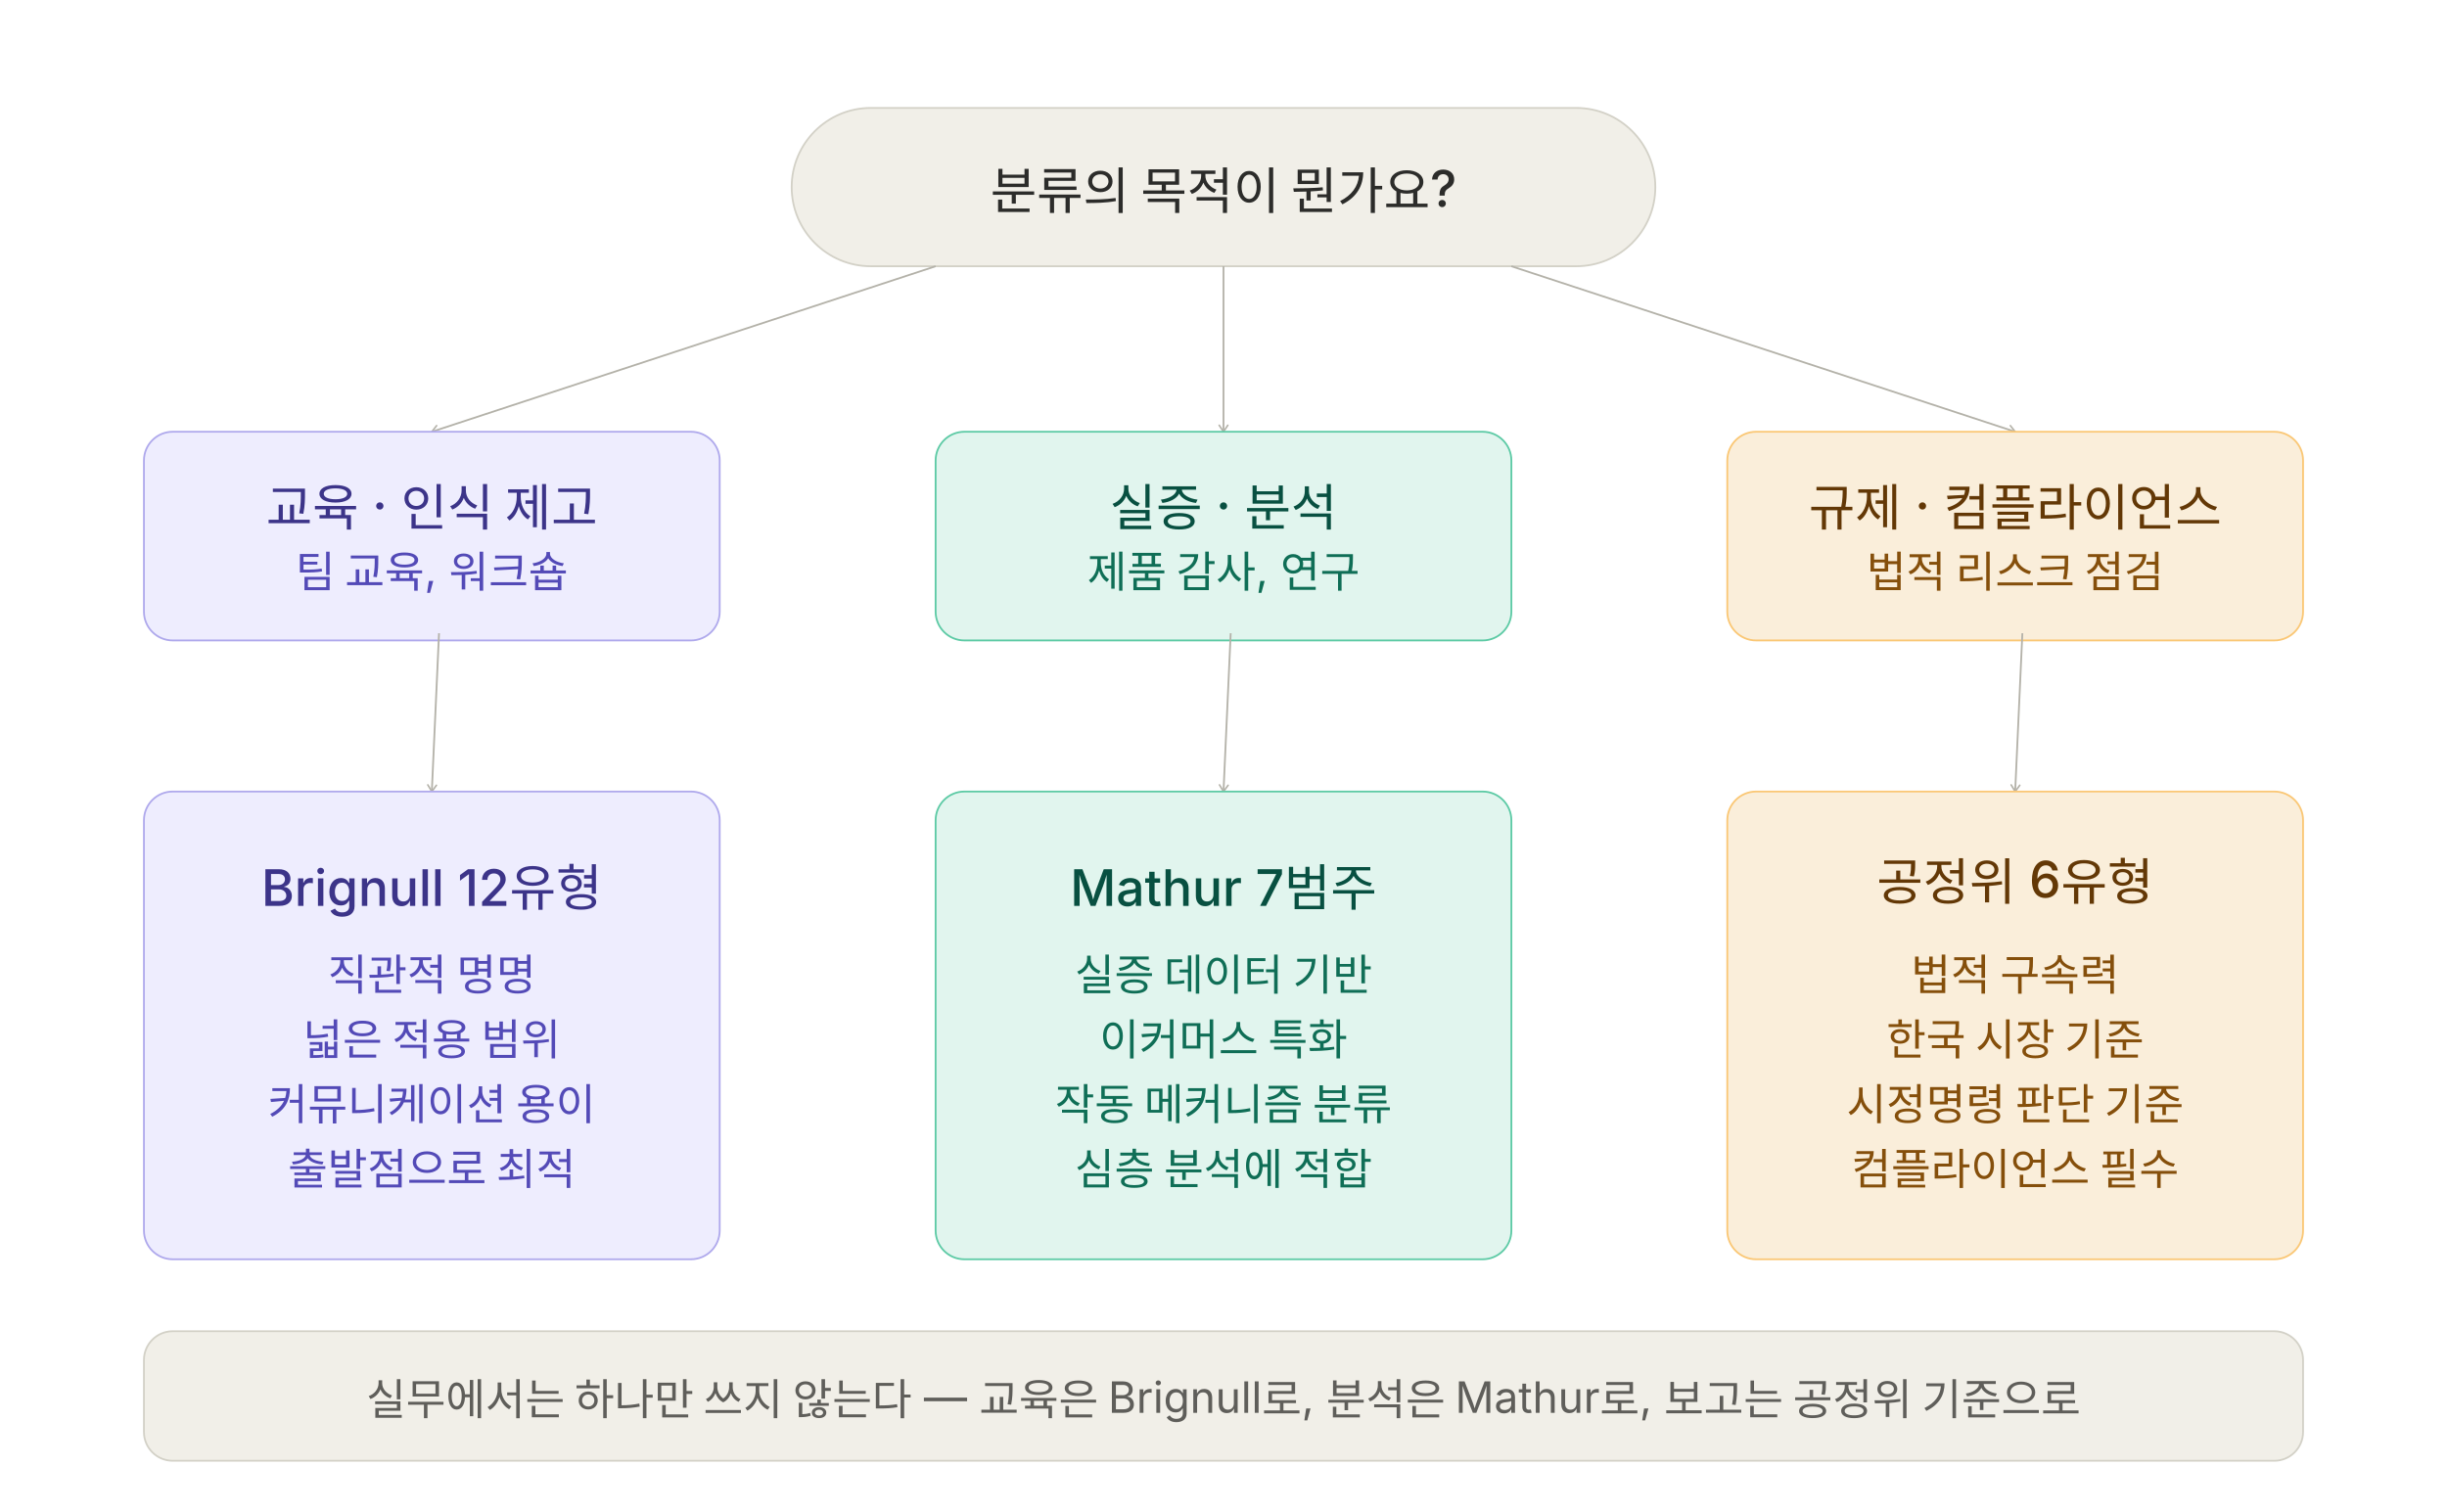
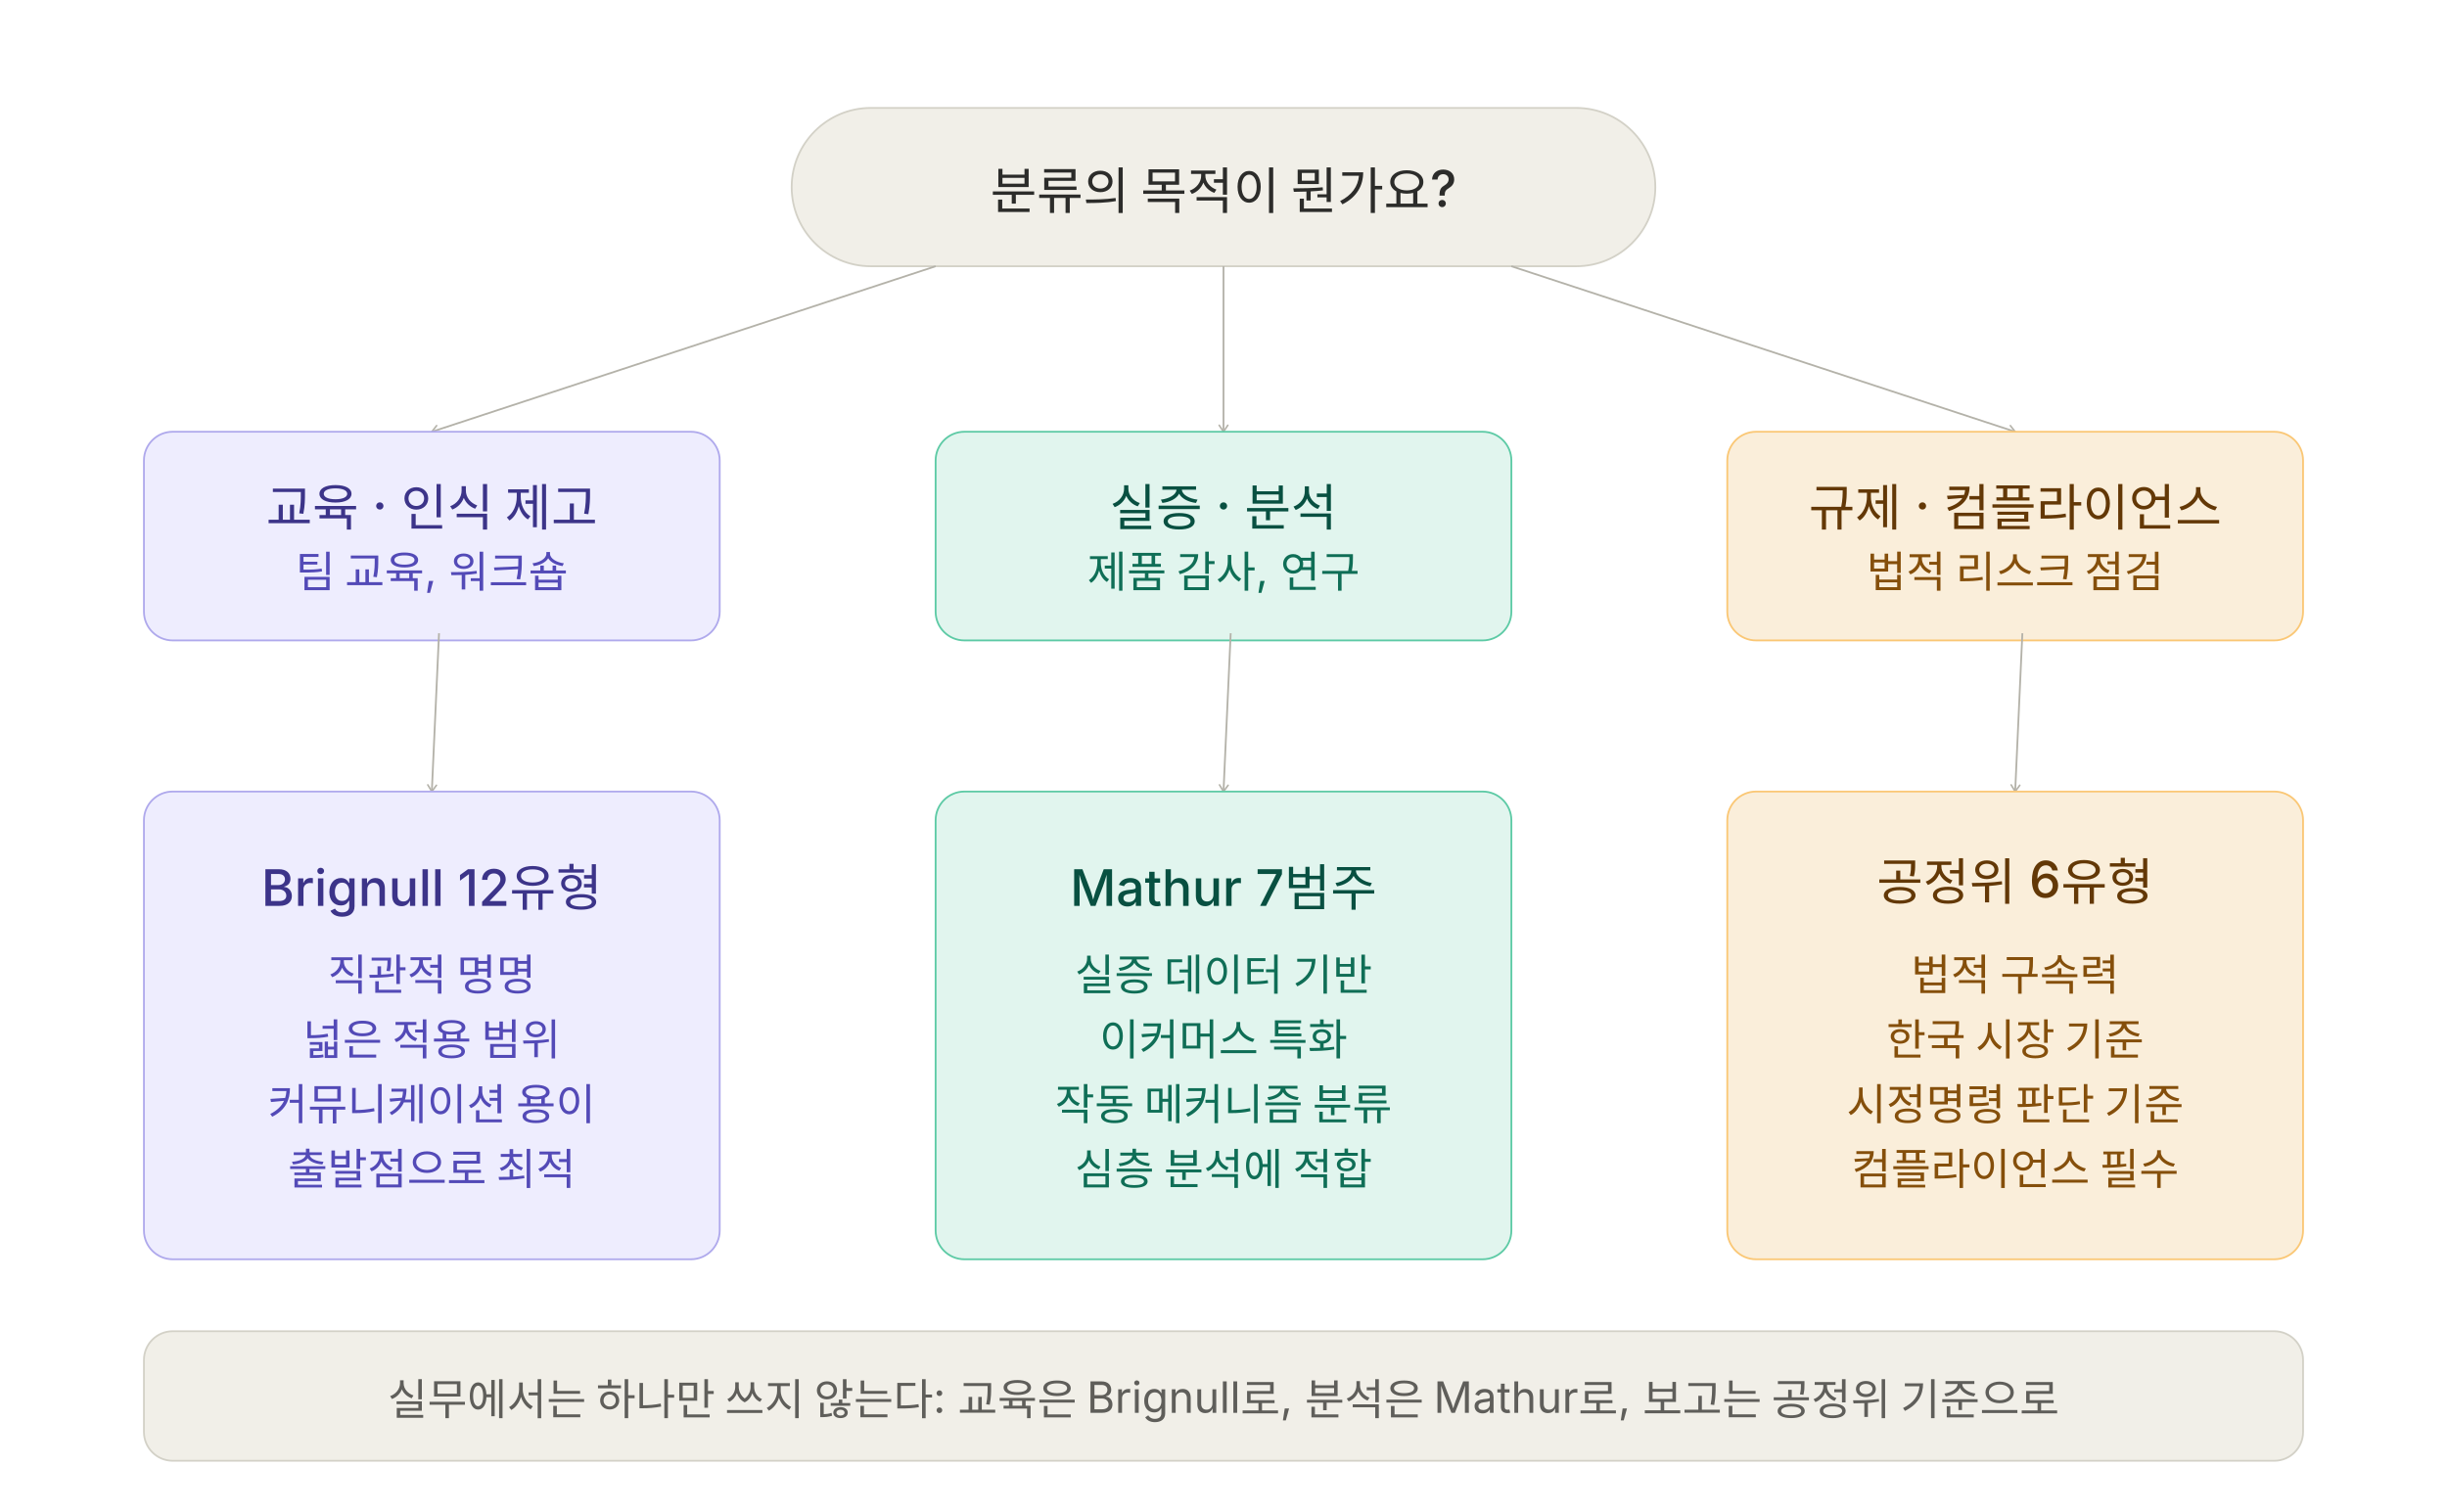
<svg xmlns="http://www.w3.org/2000/svg" width="100%" viewBox="0 0 680 420">
  <style>
    text {
      font-family: -apple-system, BlinkMacSystemFont, 'Segoe UI', sans-serif;
    }

    .th {
      font-size: 14px;
      font-weight: 500;
      fill: #2C2C2A;
    }

    .ts {
      font-size: 12px;
      font-weight: 400;
      fill: #5F5E5A;
    }

    .gray-bg {
      fill: #F1EFE8;
      stroke: #D3D1C7;
      stroke-width: 0.5;
    }

    .purple-bg {
      fill: #EEEDFE;
      stroke: #AFA9EC;
      stroke-width: 0.5;
    }

    .purple-th {
      fill: #3C3489;
    }

    .purple-ts {
      fill: #534AB7;
    }

    .teal-bg {
      fill: #E1F5EE;
      stroke: #5DCAA5;
      stroke-width: 0.5;
    }

    .teal-th {
      fill: #085041;
    }

    .teal-ts {
      fill: #0F6E56;
    }

    .amber-bg {
      fill: #FAEEDA;
      stroke: #FAC775;
      stroke-width: 0.5;
    }

    .amber-th {
      fill: #633806;
    }

    .amber-ts {
      fill: #854F0B;
    }

    .line {
      stroke: #B4B2A9;
      stroke-width: 0.5;
    }

    marker path {
      stroke: #B4B2A9;
    }

    @media (prefers-color-scheme: dark) {
      .th {
        fill: #D3D1C7;
      }

      .ts {
        fill: #B4B2A9;
      }

      .gray-bg {
        fill: #2C2C2A;
        stroke: #444441;
      }

      .purple-bg {
        fill: #26215C;
        stroke: #534AB7;
      }

      .purple-th {
        fill: #CECBF6;
      }

      .purple-ts {
        fill: #AFA9EC;
      }

      .teal-bg {
        fill: #04342C;
        stroke: #0F6E56;
      }

      .teal-th {
        fill: #9FE1CB;
      }

      .teal-ts {
        fill: #5DCAA5;
      }

      .amber-bg {
        fill: #412402;
        stroke: #854F0B;
      }

      .amber-th {
        fill: #FAC775;
      }

      .amber-ts {
        fill: #EF9F27;
      }

      .line {
        stroke: #5F5E5A;
      }

      marker path {
        stroke: #5F5E5A;
      }
    }
  </style>
  <defs>
    <marker id="arrow" viewBox="0 0 10 10" refX="8" refY="5" markerWidth="6" markerHeight="6" orient="auto-start-reverse">
      <path d="M2 1L8 5L2 9" fill="none" stroke-width="1.5" stroke-linecap="round" stroke-linejoin="round" />
    </marker>
  </defs>
  <rect class="gray-bg" x="220" y="30" width="240" height="44" rx="22" />
  <text class="th" x="340" y="52" text-anchor="middle" dominant-baseline="central">분류의 목적이 뭔가요?</text>
  <line x1="260" y1="74" x2="120" y2="120" class="line" marker-end="url(#arrow)" />
  <line x1="340" y1="74" x2="340" y2="120" class="line" marker-end="url(#arrow)" />
  <line x1="420" y1="74" x2="560" y2="120" class="line" marker-end="url(#arrow)" />
  <rect class="purple-bg" x="40" y="120" width="160" height="58" rx="8" />
  <text class="th purple-th" x="120" y="140" text-anchor="middle" dominant-baseline="central">교육 · 인식 제고</text>
  <text class="ts purple-ts" x="120" y="158" text-anchor="middle" dominant-baseline="central">팀 교육, 워크숍</text>
  <rect class="teal-bg" x="260" y="120" width="160" height="58" rx="8" />
  <text class="th teal-th" x="340" y="140" text-anchor="middle" dominant-baseline="central">실증 · 분석</text>
  <text class="ts teal-ts" x="340" y="158" text-anchor="middle" dominant-baseline="central">제품 감사, 연구</text>
  <rect class="amber-bg" x="480" y="120" width="160" height="58" rx="8" />
  <text class="th amber-th" x="560" y="140" text-anchor="middle" dominant-baseline="central">규제 · 컴플라이언스</text>
  <text class="ts amber-ts" x="560" y="158" text-anchor="middle" dominant-baseline="central">법적 리스크 점검</text>
  <line x1="122" y1="176" x2="120" y2="220" class="line" marker-end="url(#arrow)" />
  <line x1="342" y1="176" x2="340" y2="220" class="line" marker-end="url(#arrow)" />
  <line x1="562" y1="176" x2="560" y2="220" class="line" marker-end="url(#arrow)" />
  <rect class="purple-bg" x="40" y="220" width="160" height="130" rx="8" />
  <text class="th purple-th" x="120" y="244" text-anchor="middle" dominant-baseline="central">Brignull 12유형</text>
  <text class="ts purple-ts" x="120" y="270" text-anchor="middle" dominant-baseline="central">직관적 명명</text>
  <text class="ts purple-ts" x="120" y="288" text-anchor="middle" dominant-baseline="central">넓은 적용 범위</text>
  <text class="ts purple-ts" x="120" y="306" text-anchor="middle" dominant-baseline="central">커뮤니케이션 용이</text>
  <text class="ts purple-ts" x="120" y="324" text-anchor="middle" dominant-baseline="central">출발점으로 최적</text>
  <rect class="teal-bg" x="260" y="220" width="160" height="130" rx="8" />
  <text class="th teal-th" x="340" y="244" text-anchor="middle" dominant-baseline="central">Mathur 7범주</text>
  <text class="ts teal-ts" x="340" y="270" text-anchor="middle" dominant-baseline="central">실증 데이터 기반</text>
  <text class="ts teal-ts" x="340" y="288" text-anchor="middle" dominant-baseline="central">이커머스 특화</text>
  <text class="ts teal-ts" x="340" y="306" text-anchor="middle" dominant-baseline="central">작동 메커니즘 분류</text>
  <text class="ts teal-ts" x="340" y="324" text-anchor="middle" dominant-baseline="central">심층 분석에 적합</text>
  <rect class="amber-bg" x="480" y="220" width="160" height="130" rx="8" />
  <text class="th amber-th" x="560" y="244" text-anchor="middle" dominant-baseline="central">공정위 6유형</text>
  <text class="ts amber-ts" x="560" y="270" text-anchor="middle" dominant-baseline="central">법적 구속력</text>
  <text class="ts amber-ts" x="560" y="288" text-anchor="middle" dominant-baseline="central">한국 시장 기준</text>
  <text class="ts amber-ts" x="560" y="306" text-anchor="middle" dominant-baseline="central">시정명령 판단 기준</text>
  <text class="ts amber-ts" x="560" y="324" text-anchor="middle" dominant-baseline="central">컴플라이언스 필수</text>
  <rect class="gray-bg" x="40" y="370" width="600" height="36" rx="8" />
-   <text class="ts" x="340" y="388" text-anchor="middle" dominant-baseline="central">실무에서는 하나만 쓰지 않는다 — 교육은 Brignull로,
+   <text class="ts" x="340" y="388" text-anchor="middle" dominant-baseline="central">실무에서는 하나만 쓰지 않는다: 교육은 Brignull로,
    분석은 Mathur로, 보고는 공정위 기준으로</text>
</svg>
